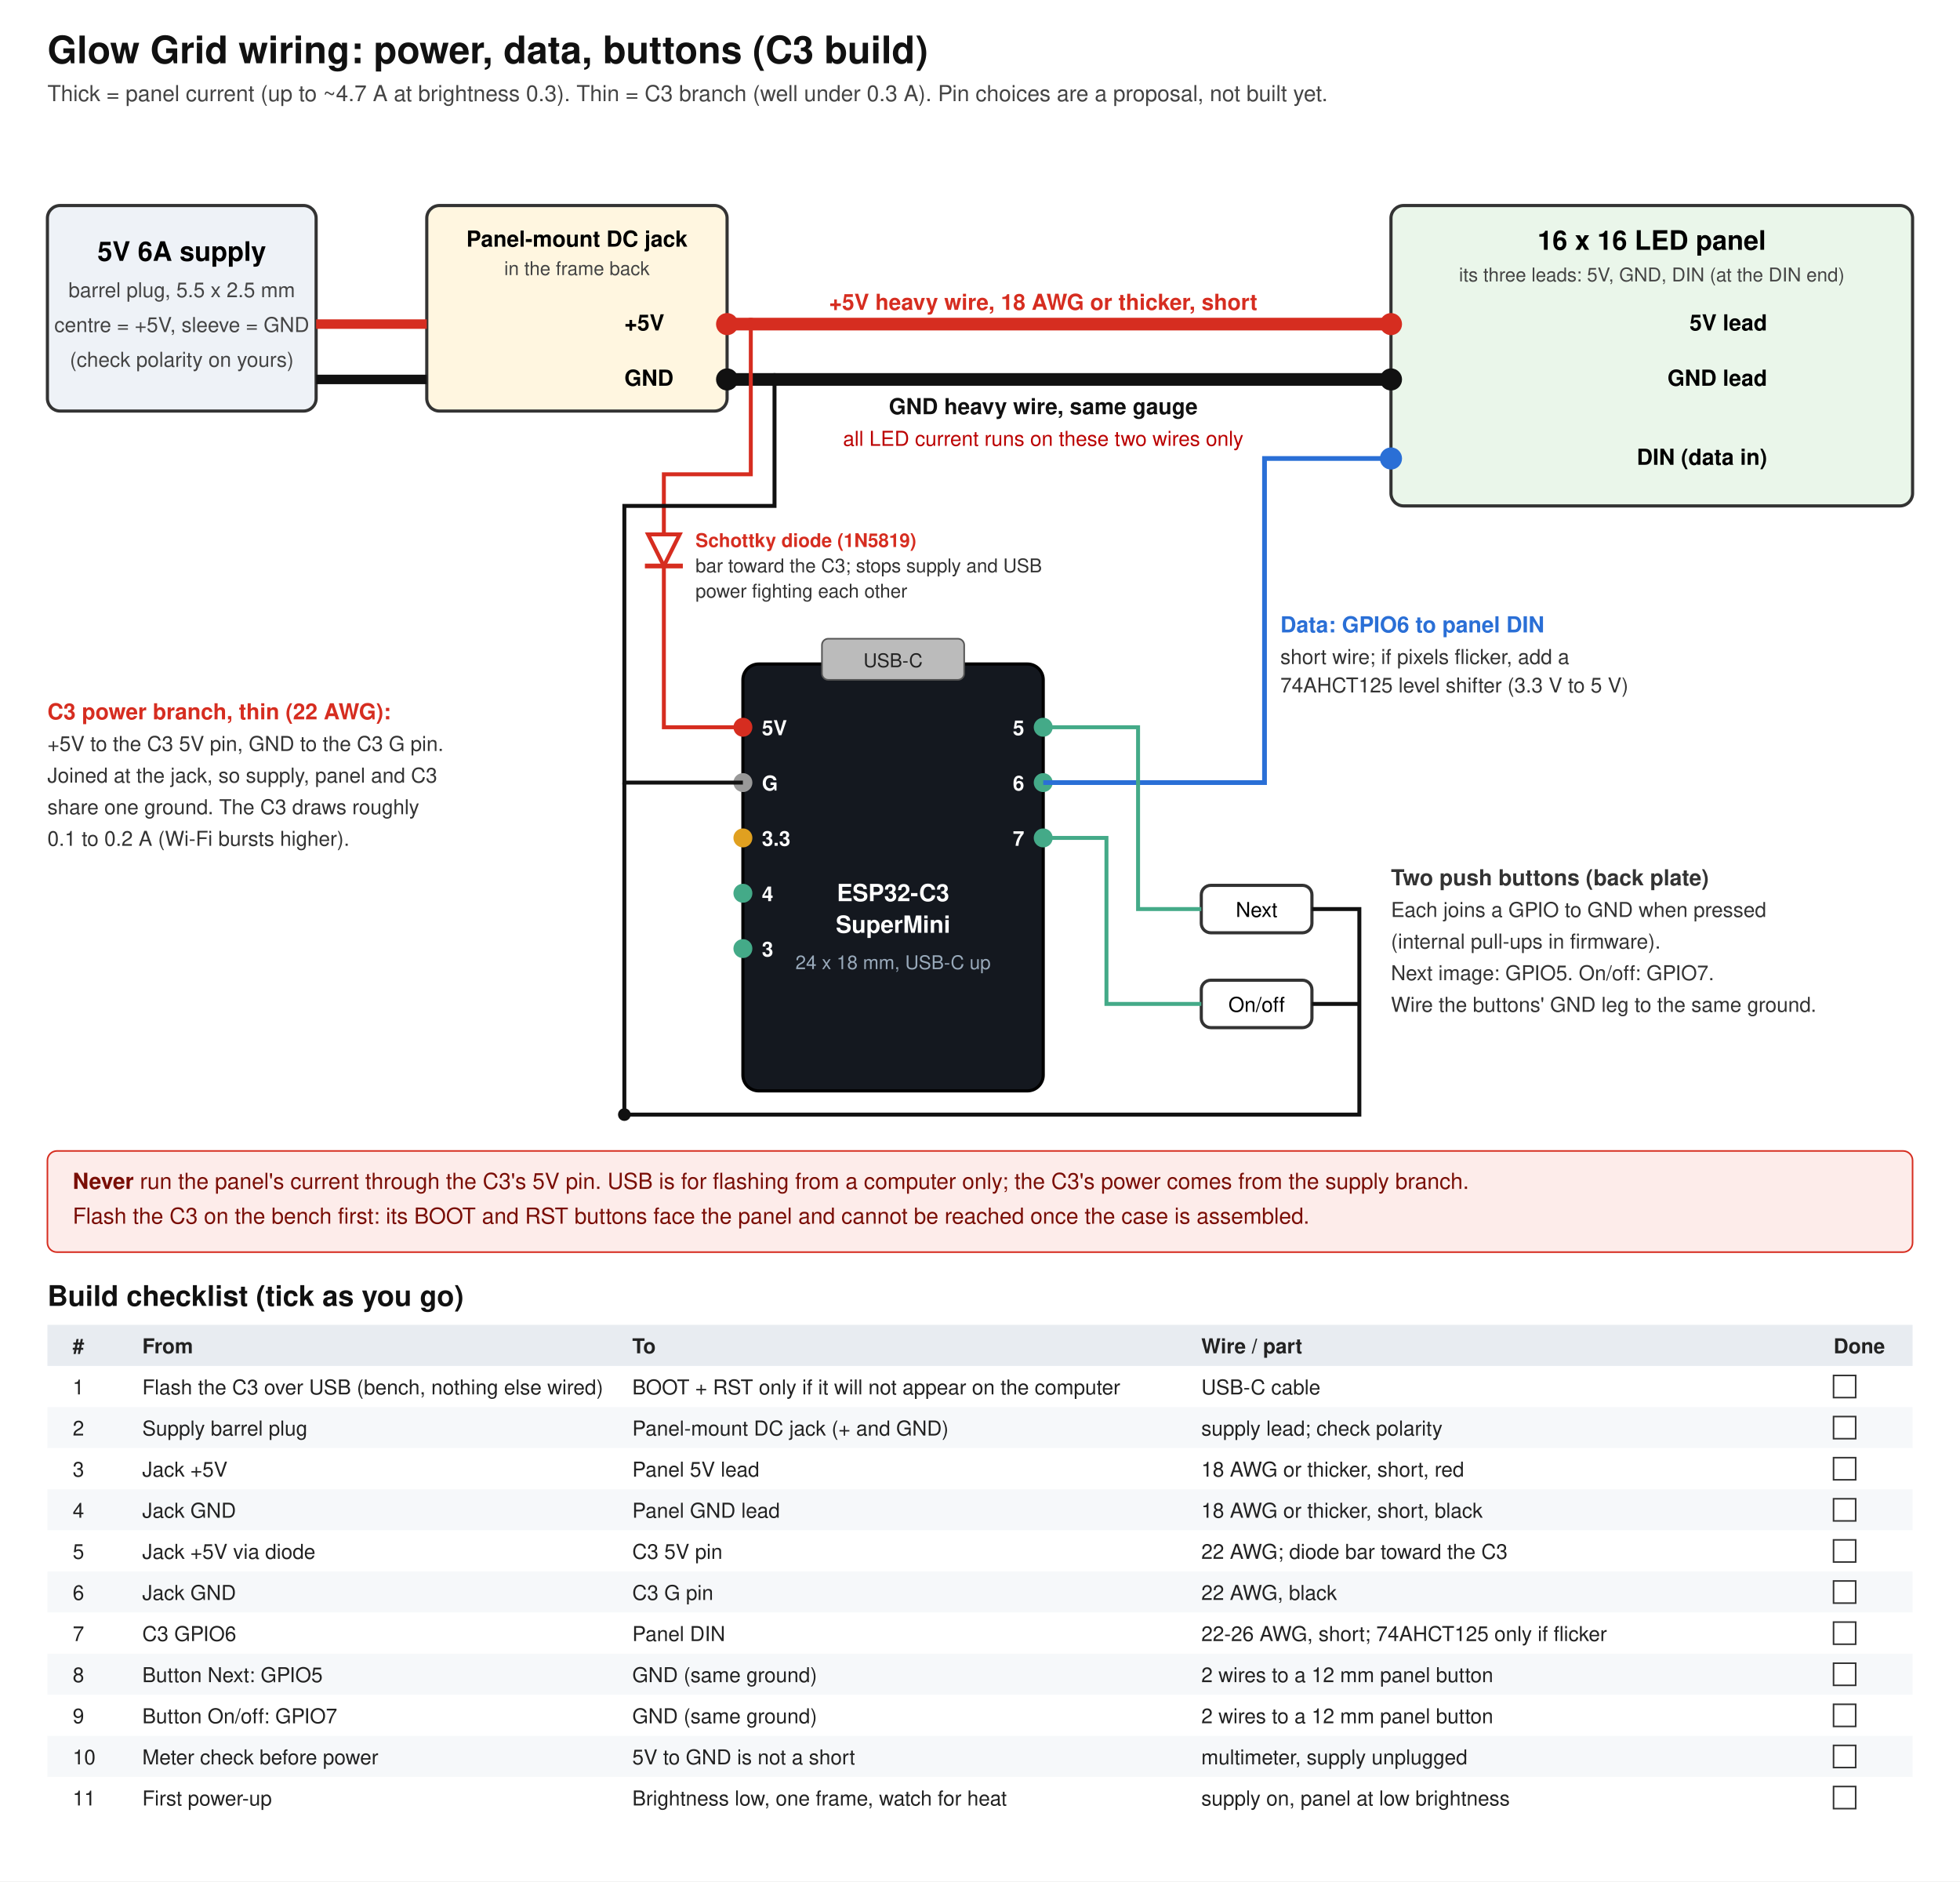
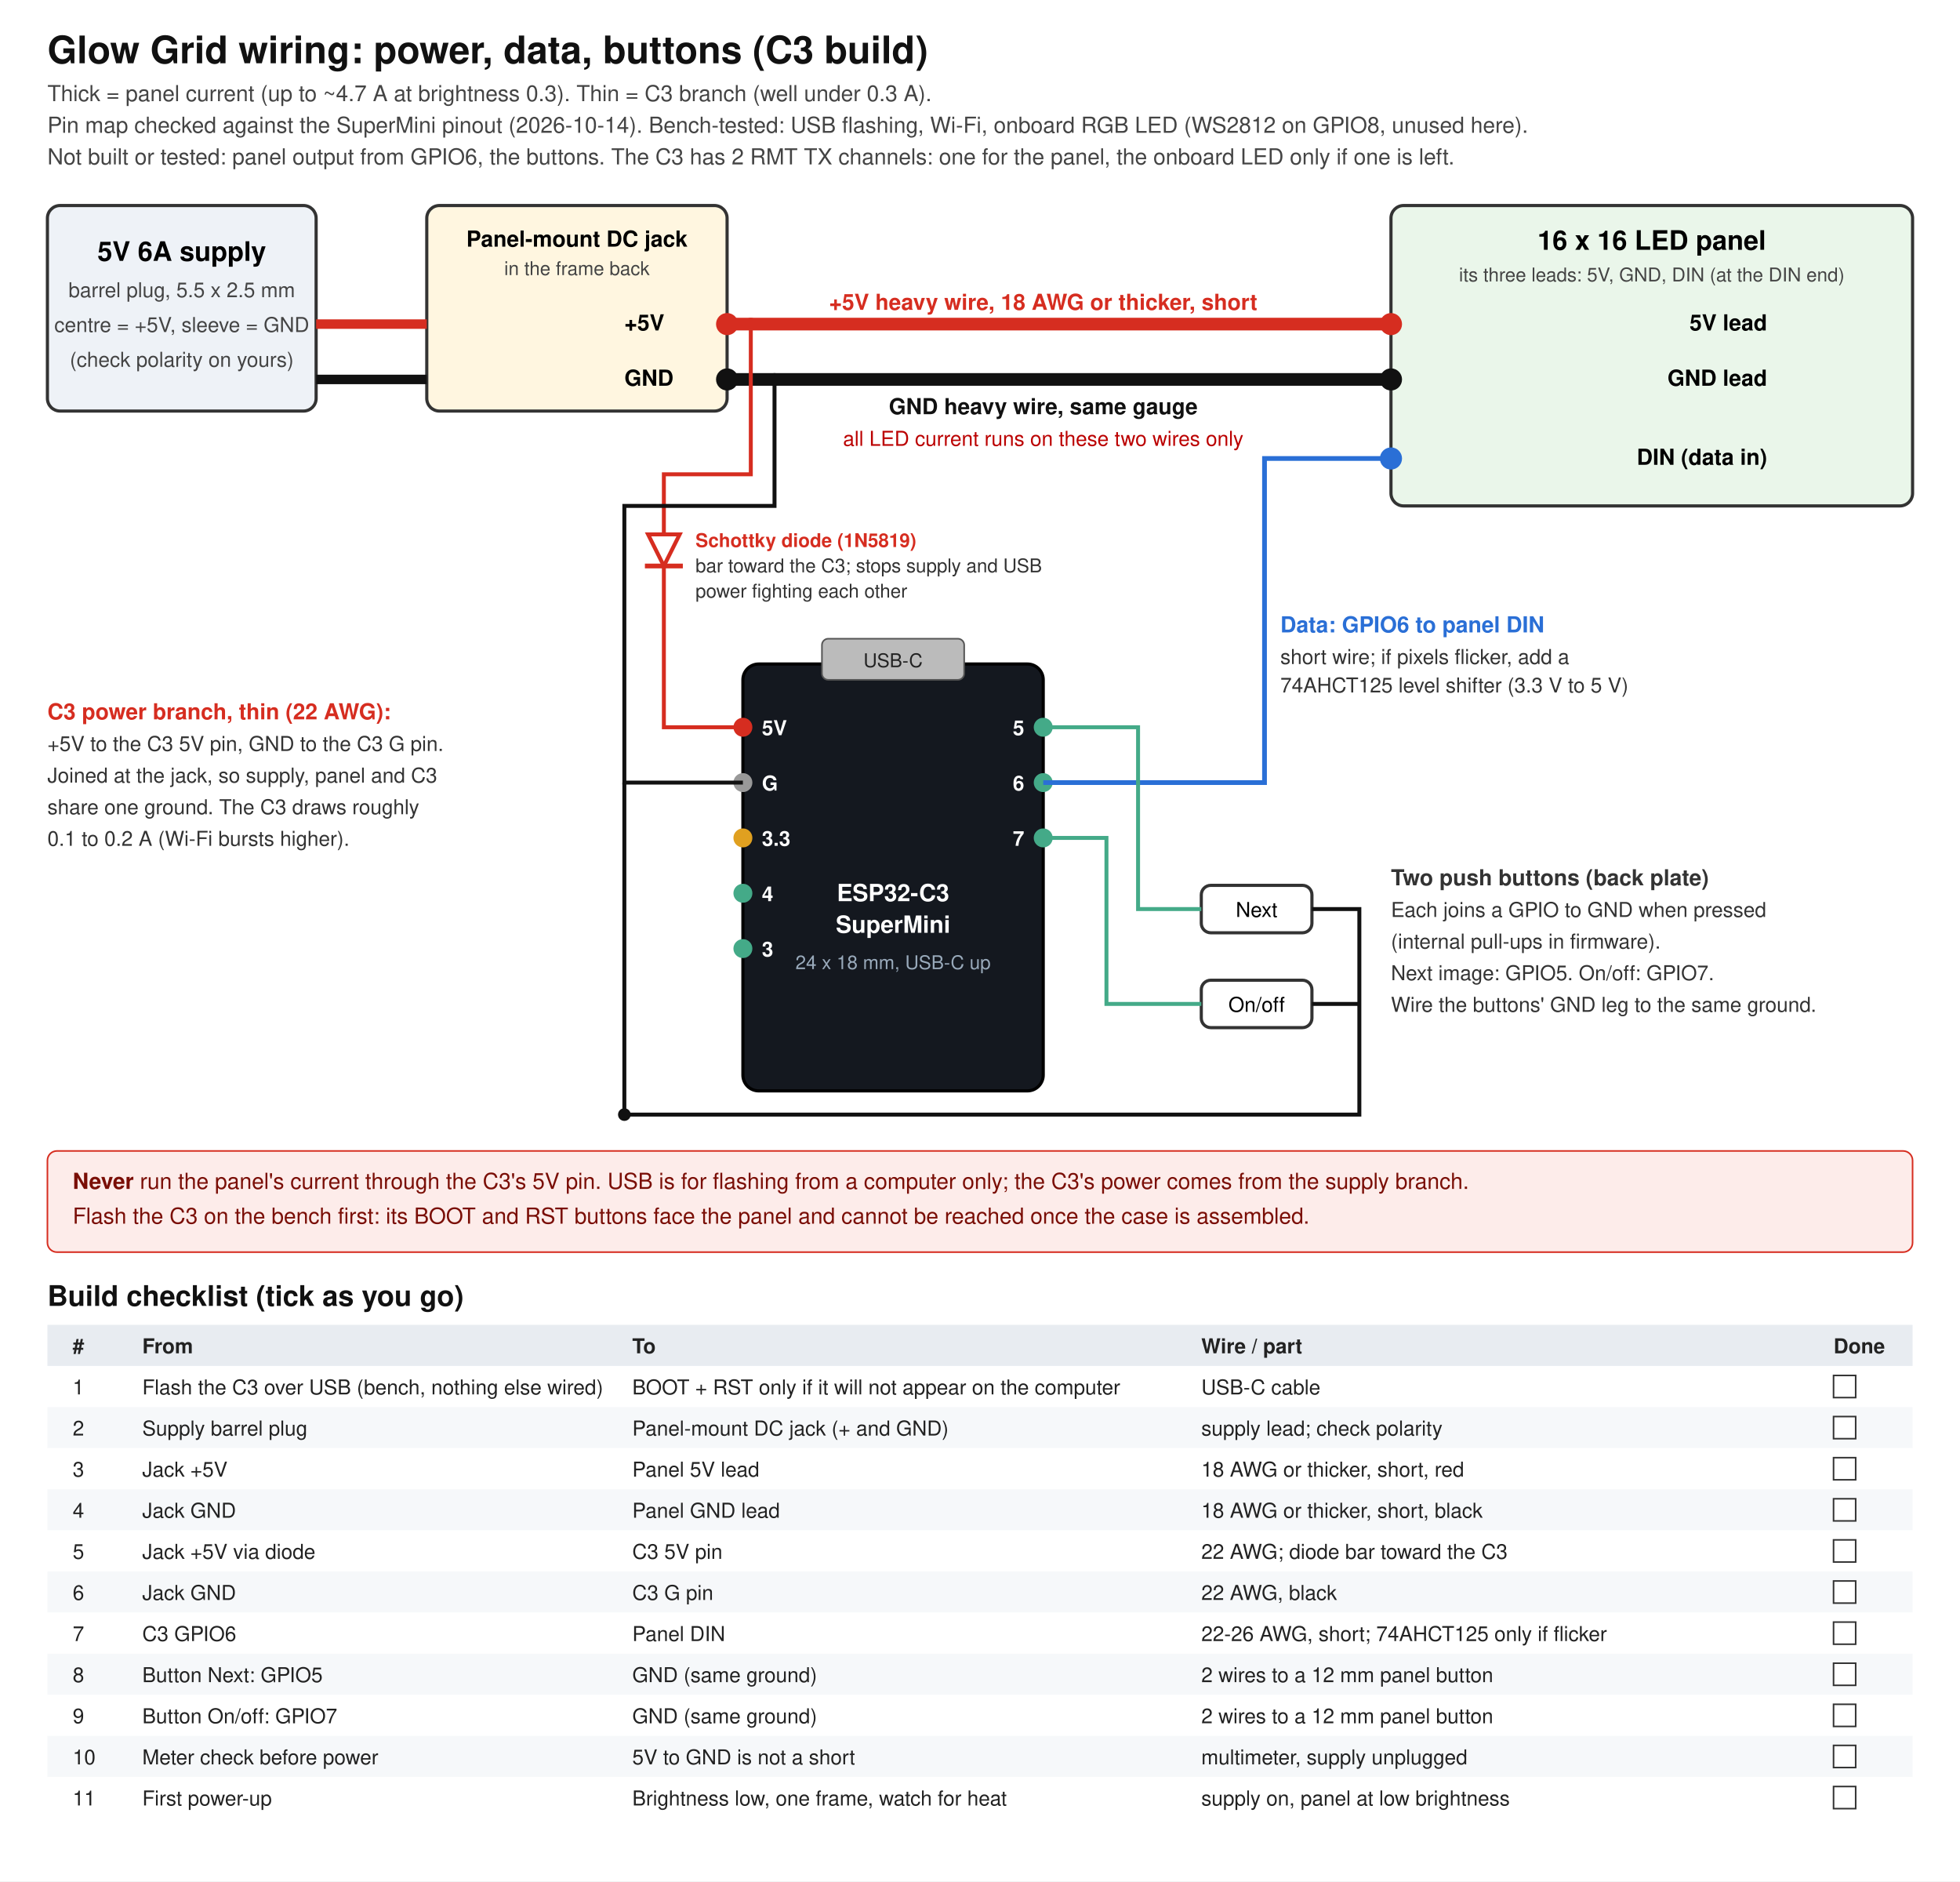
<svg xmlns="http://www.w3.org/2000/svg" viewBox="0 0 1240 1190" font-family="Helvetica, Arial, sans-serif">
  <rect width="1240" height="1190" fill="#fff" />
  <text x="30" y="40" font-size="24" font-weight="700" fill="#111">Glow Grid wiring: power, data, buttons (C3 build)</text>
-   <text x="30" y="64" font-size="14" fill="#444">Thick = panel current (up to ~4.7 A at brightness 0.3). Thin = C3 branch (well under 0.3 A). Pin choices are a proposal, not built yet.</text>
+   <text x="30" y="64" font-size="14" fill="#444">Thick = panel current (up to ~4.7 A at brightness 0.3). Thin = C3 branch (well under 0.3 A).</text>
+   <text x="30" y="84" font-size="14" fill="#444">Pin map checked against the SuperMini pinout (2026-10-14). Bench-tested: USB flashing, Wi-Fi, onboard RGB LED (WS2812 on GPIO8, unused here).</text>
+   <text x="30" y="104" font-size="14" fill="#444">Not built or tested: panel output from GPIO6, the buttons. The C3 has 2 RMT TX channels: one for the panel, the onboard LED only if one is left.</text>
  <rect x="30" y="130" width="170" height="130" rx="8" fill="#eef2f7" stroke="#333" stroke-width="2" />
  <text x="115" y="165" font-size="17" font-weight="700" text-anchor="middle">5V 6A supply</text>
  <text x="115" y="188" font-size="13" text-anchor="middle" fill="#444">barrel plug, 5.5 x 2.5 mm</text>
  <text x="115" y="210" font-size="13" text-anchor="middle" fill="#444">centre = +5V, sleeve = GND</text>
  <text x="115" y="232" font-size="13" text-anchor="middle" fill="#444">(check polarity on yours)</text>
  <rect x="270" y="130" width="190" height="130" rx="8" fill="#fff6e0" stroke="#333" stroke-width="2" />
  <text x="365" y="156" font-size="14" font-weight="700" text-anchor="middle">Panel-mount DC jack</text>
  <text x="365" y="174" font-size="12" text-anchor="middle" fill="#444">in the frame back</text>
  <circle cx="460" cy="205" r="7" fill="#d62d20" />
  <text x="395" y="209" font-size="14" font-weight="700">+5V</text>
  <circle cx="460" cy="240" r="7" fill="#111" />
  <text x="395" y="244" font-size="14" font-weight="700">GND</text>
  <path d="M200 205 H270" stroke="#d62d20" stroke-width="6" />
  <path d="M200 240 H270" stroke="#111" stroke-width="6" />
  <rect x="880" y="130" width="330" height="190" rx="8" fill="#eaf6ea" stroke="#333" stroke-width="2" />
  <text x="1045" y="158" font-size="17" font-weight="700" text-anchor="middle">16 x 16 LED panel</text>
  <text x="1045" y="178" font-size="12" text-anchor="middle" fill="#444">its three leads: 5V, GND, DIN (at the DIN end)</text>
  <circle cx="880" cy="205" r="7" fill="#d62d20" />
  <text x="1118" y="209" font-size="14" font-weight="700" text-anchor="end">5V lead</text>
  <circle cx="880" cy="240" r="7" fill="#111" />
  <text x="1118" y="244" font-size="14" font-weight="700" text-anchor="end">GND lead</text>
  <circle cx="880" cy="290" r="7" fill="#2a6fd6" />
  <text x="1118" y="294" font-size="14" font-weight="700" text-anchor="end">DIN (data in)</text>
  <path d="M460 205 H880" stroke="#d62d20" stroke-width="8" />
  <path d="M460 240 H880" stroke="#111" stroke-width="8" />
  <text x="660" y="196" font-size="14" font-weight="700" fill="#d62d20" text-anchor="middle">+5V  heavy wire, 18 AWG or thicker, short</text>
  <text x="660" y="262" font-size="14" font-weight="700" fill="#111" text-anchor="middle">GND  heavy wire, same gauge</text>
  <text x="660" y="282" font-size="13" fill="#b00" text-anchor="middle">all LED current runs on these two wires only</text>
  <rect x="470" y="420" width="190" height="270" rx="10" fill="#14181f" stroke="#000" stroke-width="2" />
  <rect x="520" y="404" width="90" height="26" rx="4" fill="#bbb" stroke="#555" />
  <text x="565" y="422" font-size="12" text-anchor="middle" fill="#222">USB-C</text>
  <text x="565" y="570" font-size="15" font-weight="700" text-anchor="middle" fill="#fff">ESP32-C3</text>
  <text x="565" y="590" font-size="15" font-weight="700" text-anchor="middle" fill="#fff">SuperMini</text>
  <text x="565" y="613" font-size="12" text-anchor="middle" fill="#9ab">24 x 18 mm, USB-C up</text>
  <g font-size="13" fill="#fff" font-weight="700">
    <circle cx="470" cy="460" r="6" fill="#d62d20" />
    <text x="482" y="465">5V</text>
    <circle cx="470" cy="495" r="6" fill="#999" />
    <text x="482" y="500">G</text>
    <circle cx="470" cy="530" r="6" fill="#e0a020" />
    <text x="482" y="535">3.3</text>
    <circle cx="470" cy="565" r="6" fill="#4a8" />
    <text x="482" y="570">4</text>
    <circle cx="470" cy="600" r="6" fill="#4a8" />
    <text x="482" y="605">3</text>
    <circle cx="660" cy="460" r="6" fill="#4a8" />
    <text x="648" y="465" text-anchor="end">5</text>
    <circle cx="660" cy="495" r="6" fill="#4a8" />
    <text x="648" y="500" text-anchor="end">6</text>
    <circle cx="660" cy="530" r="6" fill="#4a8" />
    <text x="648" y="535" text-anchor="end">7</text>
  </g>
  <path d="M475 205 V300 H420 V460 H470" fill="none" stroke="#d62d20" stroke-width="2.5" />
  <path d="M490 240 V320 H395 V495 H470" fill="none" stroke="#111" stroke-width="2.5" />
  <circle cx="475" cy="205" r="4" fill="#d62d20" />
  <circle cx="490" cy="240" r="4" fill="#111" />
  <text x="30" y="455" font-size="14" font-weight="700" fill="#d62d20">C3 power branch, thin (22 AWG):</text>
  <text x="30" y="475" font-size="13" fill="#333">+5V to the C3 5V pin, GND to the C3 G pin.</text>
  <text x="30" y="495" font-size="13" fill="#333">Joined at the jack, so supply, panel and C3</text>
  <text x="30" y="515" font-size="13" fill="#333">share one ground. The C3 draws roughly</text>
  <text x="30" y="535" font-size="13" fill="#333">0.1 to 0.2 A (Wi-Fi bursts higher).</text>
  <polygon points="410,338 430,338 420,358" fill="#fff" stroke="#d62d20" stroke-width="2.5" />
  <line x1="408" y1="358" x2="432" y2="358" stroke="#d62d20" stroke-width="3" />
  <text x="440" y="346" font-size="12" font-weight="700" fill="#d62d20">Schottky diode (1N5819)</text>
  <text x="440" y="362" font-size="12" fill="#333">bar toward the C3; stops supply and USB</text>
  <text x="440" y="378" font-size="12" fill="#333">power fighting each other</text>
  <path d="M660 495 H800 V290 H880" fill="none" stroke="#2a6fd6" stroke-width="3" />
  <text x="810" y="400" font-size="14" font-weight="700" fill="#2a6fd6">Data: GPIO6 to panel DIN</text>
  <text x="810" y="420" font-size="13" fill="#333">short wire; if pixels flicker, add a</text>
  <text x="810" y="438" font-size="13" fill="#333">74AHCT125 level shifter (3.3 V to 5 V)</text>
  <rect x="760" y="560" width="70" height="30" rx="6" fill="#fff" stroke="#333" stroke-width="2" />
  <text x="795" y="580" font-size="13" text-anchor="middle">Next</text>
  <rect x="760" y="620" width="70" height="30" rx="6" fill="#fff" stroke="#333" stroke-width="2" />
  <text x="795" y="640" font-size="13" text-anchor="middle">On/off</text>
  <path d="M660 460 H720 V575 H760" fill="none" stroke="#4a8" stroke-width="2.5" />
  <path d="M660 530 H700 V635 H760" fill="none" stroke="#4a8" stroke-width="2.5" />
  <path d="M830 575 H860 V705 H395" fill="none" stroke="#111" stroke-width="2.5" />
  <path d="M830 635 H860" fill="none" stroke="#111" stroke-width="2.5" />
  <path d="M395 495 V705" stroke="#111" stroke-width="2.5" />
  <circle cx="395" cy="705" r="4" fill="#111" />
  <text x="880" y="560" font-size="14" font-weight="700" fill="#333">Two push buttons (back plate)</text>
  <text x="880" y="580" font-size="13" fill="#333">Each joins a GPIO to GND when pressed</text>
  <text x="880" y="600" font-size="13" fill="#333">(internal pull-ups in firmware).</text>
  <text x="880" y="620" font-size="13" fill="#333">Next image: GPIO5.  On/off: GPIO7.</text>
  <text x="880" y="640" font-size="13" fill="#333">Wire the buttons' GND leg to the same ground.</text>
  <rect x="30" y="728" width="1180" height="64" rx="6" fill="#fdecea" stroke="#d62d20" />
  <text x="46" y="752" font-size="14" fill="#7a0e06">
    <tspan font-weight="700">Never</tspan> run the panel's current through the C3's 5V pin. USB is for flashing from a computer only; the C3's power comes from the supply branch.</text>
  <text x="46" y="774" font-size="14" fill="#7a0e06">Flash the C3 on the bench first: its BOOT and RST buttons face the panel and cannot be reached once the case is assembled.</text>
  <text x="30" y="826" font-size="18" font-weight="700" fill="#111">Build checklist (tick as you go)</text>
  <g font-size="13" fill="#222">
    <rect x="30" y="838" width="1180" height="26" fill="#e8ecf1" />
    <text x="46" y="856" font-weight="700">#</text>
    <text x="90" y="856" font-weight="700">From</text>
    <text x="400" y="856" font-weight="700">To</text>
    <text x="760" y="856" font-weight="700">Wire / part</text>
    <text x="1160" y="856" font-weight="700">Done</text>
    <rect x="30" y="864" width="1180" height="26" fill="#fff" />
    <text x="46" y="882">1</text>
    <text x="90" y="882">Flash the C3 over USB (bench, nothing else wired)</text>
    <text x="400" y="882">BOOT + RST only if it will not appear on the computer</text>
    <text x="760" y="882">USB-C cable</text>
    <rect x="1160" y="870" width="14" height="14" fill="#fff" stroke="#333" />
    <rect x="30" y="890" width="1180" height="26" fill="#f6f8fa" />
    <text x="46" y="908">2</text>
    <text x="90" y="908">Supply barrel plug</text>
    <text x="400" y="908">Panel-mount DC jack (+ and GND)</text>
    <text x="760" y="908">supply lead; check polarity</text>
    <rect x="1160" y="896" width="14" height="14" fill="#fff" stroke="#333" />
    <rect x="30" y="916" width="1180" height="26" fill="#fff" />
    <text x="46" y="934">3</text>
    <text x="90" y="934">Jack +5V</text>
    <text x="400" y="934">Panel 5V lead</text>
    <text x="760" y="934">18 AWG or thicker, short, red</text>
    <rect x="1160" y="922" width="14" height="14" fill="#fff" stroke="#333" />
    <rect x="30" y="942" width="1180" height="26" fill="#f6f8fa" />
    <text x="46" y="960">4</text>
    <text x="90" y="960">Jack GND</text>
    <text x="400" y="960">Panel GND lead</text>
    <text x="760" y="960">18 AWG or thicker, short, black</text>
    <rect x="1160" y="948" width="14" height="14" fill="#fff" stroke="#333" />
    <rect x="30" y="968" width="1180" height="26" fill="#fff" />
    <text x="46" y="986">5</text>
    <text x="90" y="986">Jack +5V  via diode</text>
    <text x="400" y="986">C3 5V pin</text>
    <text x="760" y="986">22 AWG; diode bar toward the C3</text>
    <rect x="1160" y="974" width="14" height="14" fill="#fff" stroke="#333" />
    <rect x="30" y="994" width="1180" height="26" fill="#f6f8fa" />
    <text x="46" y="1012">6</text>
    <text x="90" y="1012">Jack GND</text>
    <text x="400" y="1012">C3 G pin</text>
    <text x="760" y="1012">22 AWG, black</text>
    <rect x="1160" y="1000" width="14" height="14" fill="#fff" stroke="#333" />
    <rect x="30" y="1020" width="1180" height="26" fill="#fff" />
    <text x="46" y="1038">7</text>
    <text x="90" y="1038">C3 GPIO6</text>
    <text x="400" y="1038">Panel DIN</text>
    <text x="760" y="1038">22-26 AWG, short; 74AHCT125 only if flicker</text>
    <rect x="1160" y="1026" width="14" height="14" fill="#fff" stroke="#333" />
    <rect x="30" y="1046" width="1180" height="26" fill="#f6f8fa" />
    <text x="46" y="1064">8</text>
    <text x="90" y="1064">Button Next: GPIO5</text>
    <text x="400" y="1064">GND (same ground)</text>
    <text x="760" y="1064">2 wires to a 12 mm panel button</text>
    <rect x="1160" y="1052" width="14" height="14" fill="#fff" stroke="#333" />
    <rect x="30" y="1072" width="1180" height="26" fill="#fff" />
    <text x="46" y="1090">9</text>
    <text x="90" y="1090">Button On/off: GPIO7</text>
    <text x="400" y="1090">GND (same ground)</text>
    <text x="760" y="1090">2 wires to a 12 mm panel button</text>
    <rect x="1160" y="1078" width="14" height="14" fill="#fff" stroke="#333" />
    <rect x="30" y="1098" width="1180" height="26" fill="#f6f8fa" />
    <text x="46" y="1116">10</text>
    <text x="90" y="1116">Meter check before power</text>
    <text x="400" y="1116">5V to GND is not a short</text>
    <text x="760" y="1116">multimeter, supply unplugged</text>
    <rect x="1160" y="1104" width="14" height="14" fill="#fff" stroke="#333" />
    <rect x="30" y="1124" width="1180" height="26" fill="#fff" />
    <text x="46" y="1142">11</text>
    <text x="90" y="1142">First power-up</text>
    <text x="400" y="1142">Brightness low, one frame, watch for heat</text>
    <text x="760" y="1142">supply on, panel at low brightness</text>
    <rect x="1160" y="1130" width="14" height="14" fill="#fff" stroke="#333" />
  </g>
</svg>
